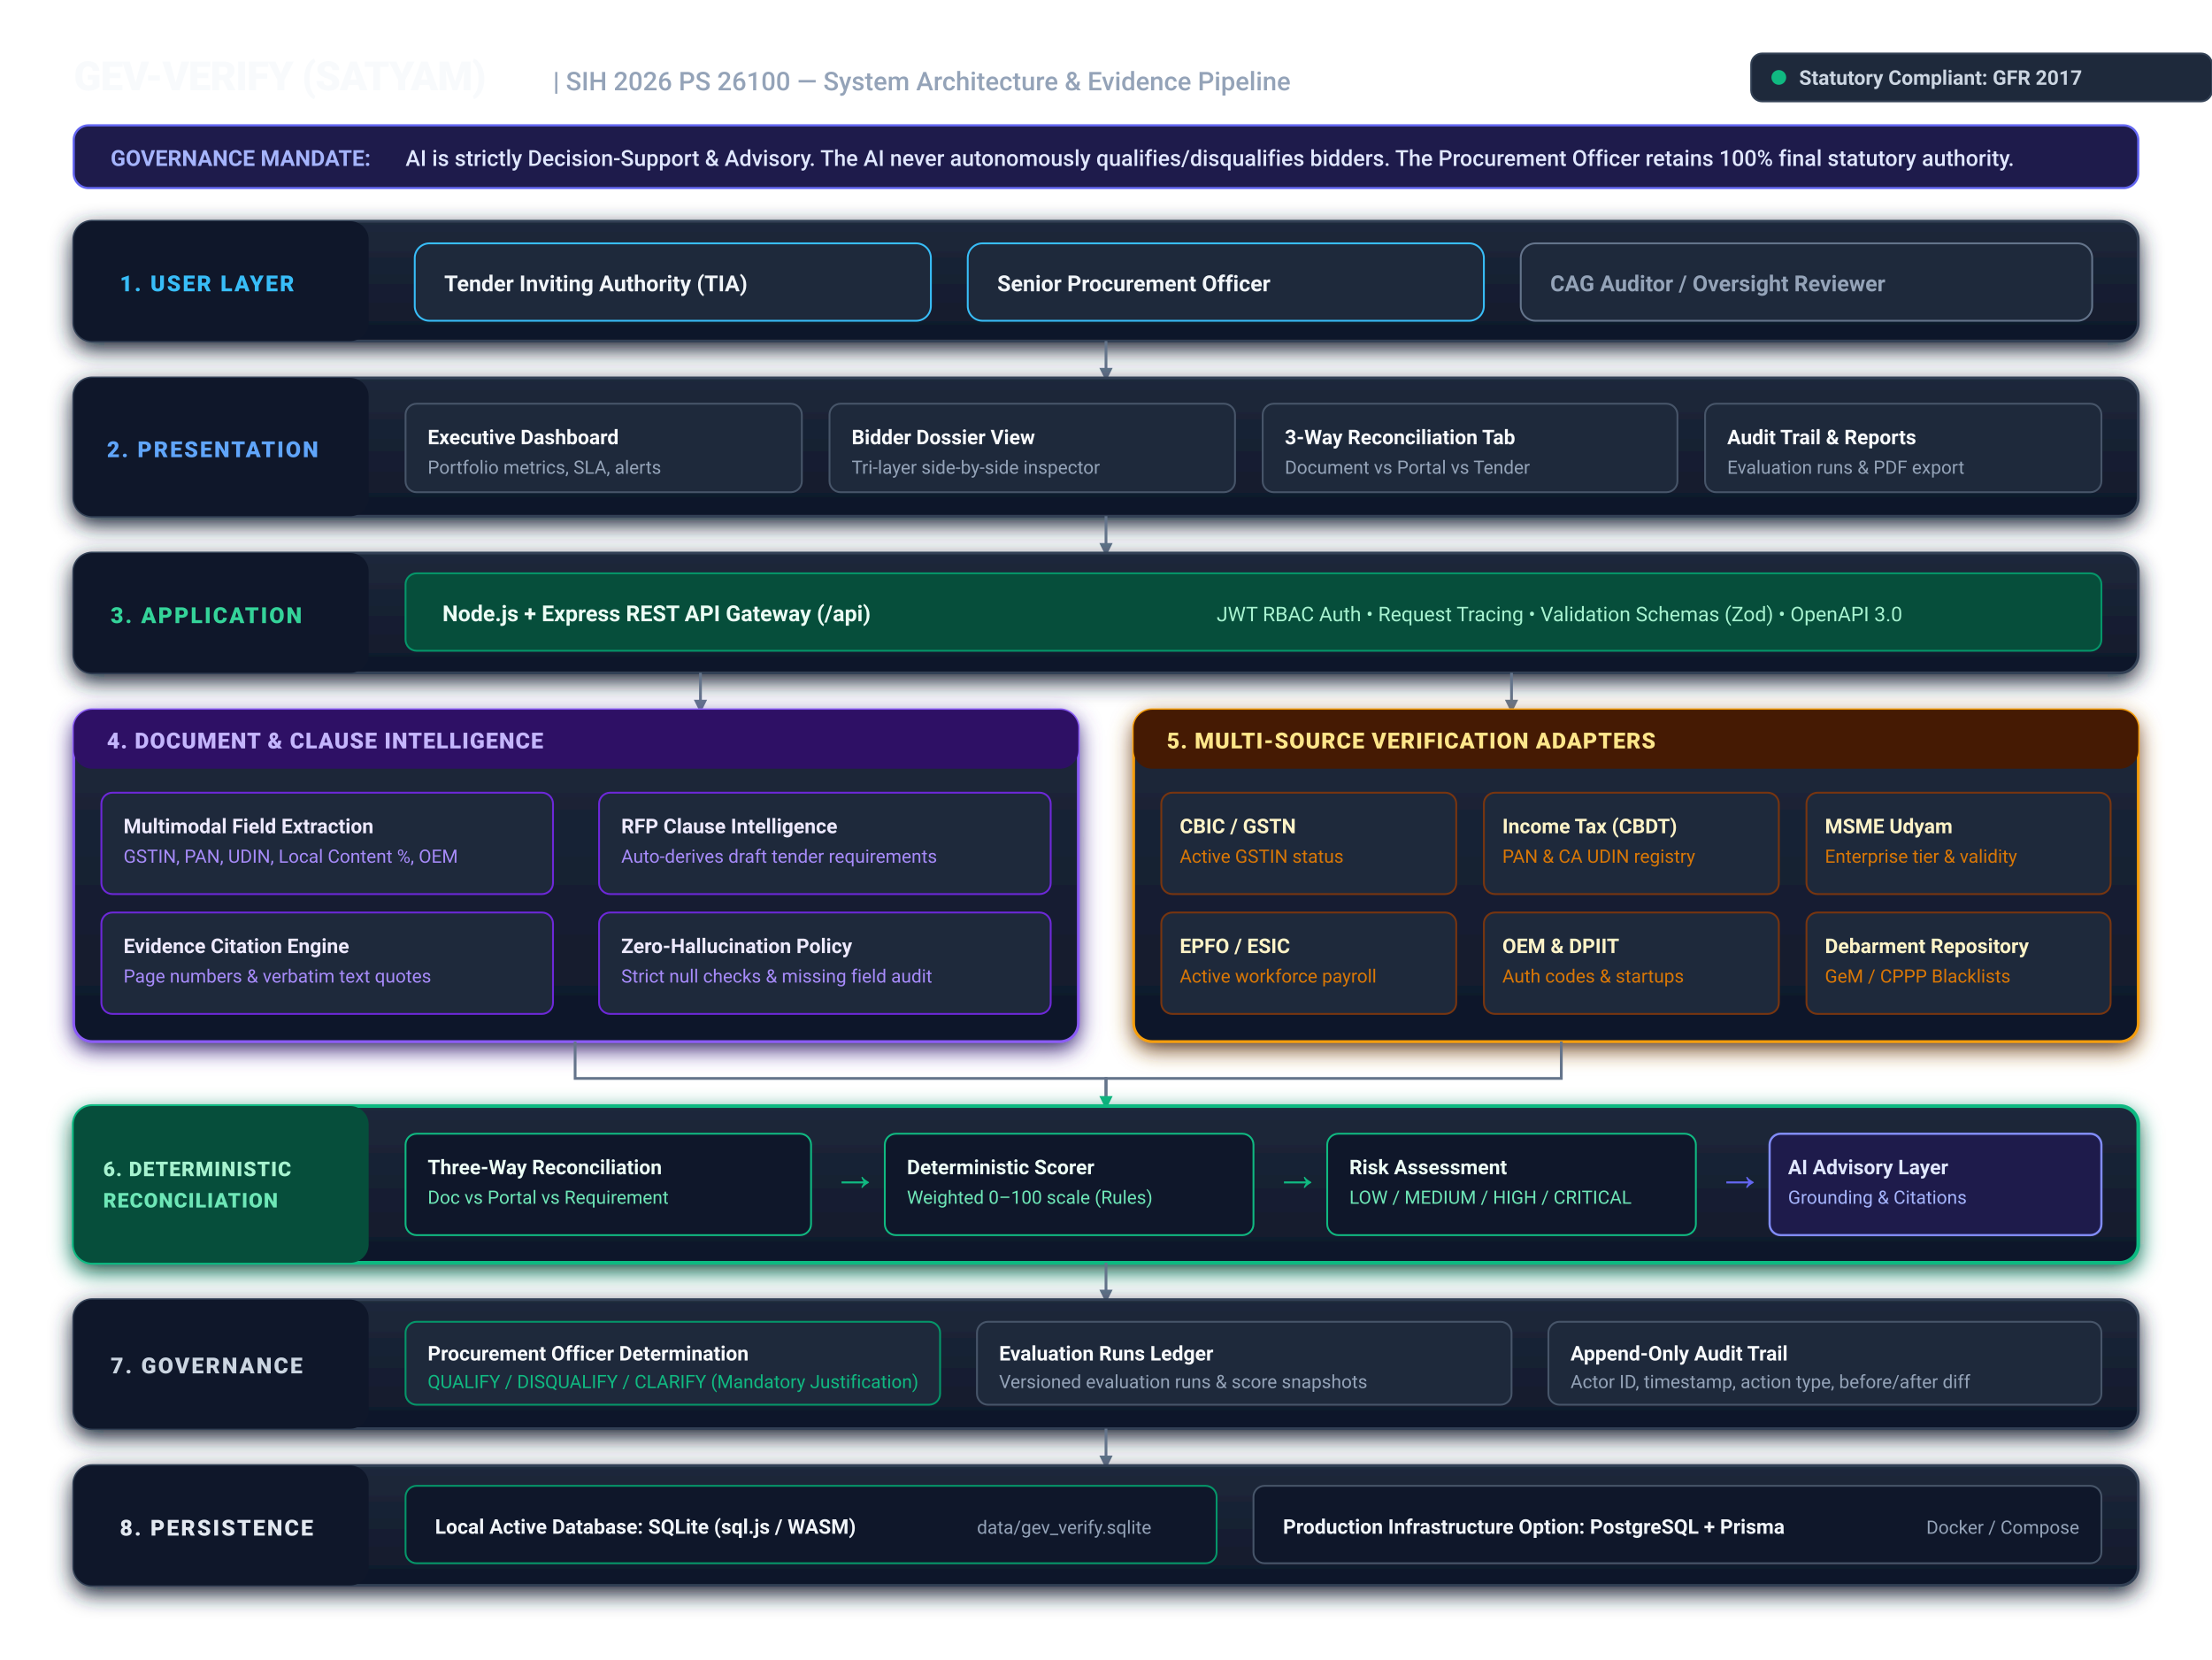
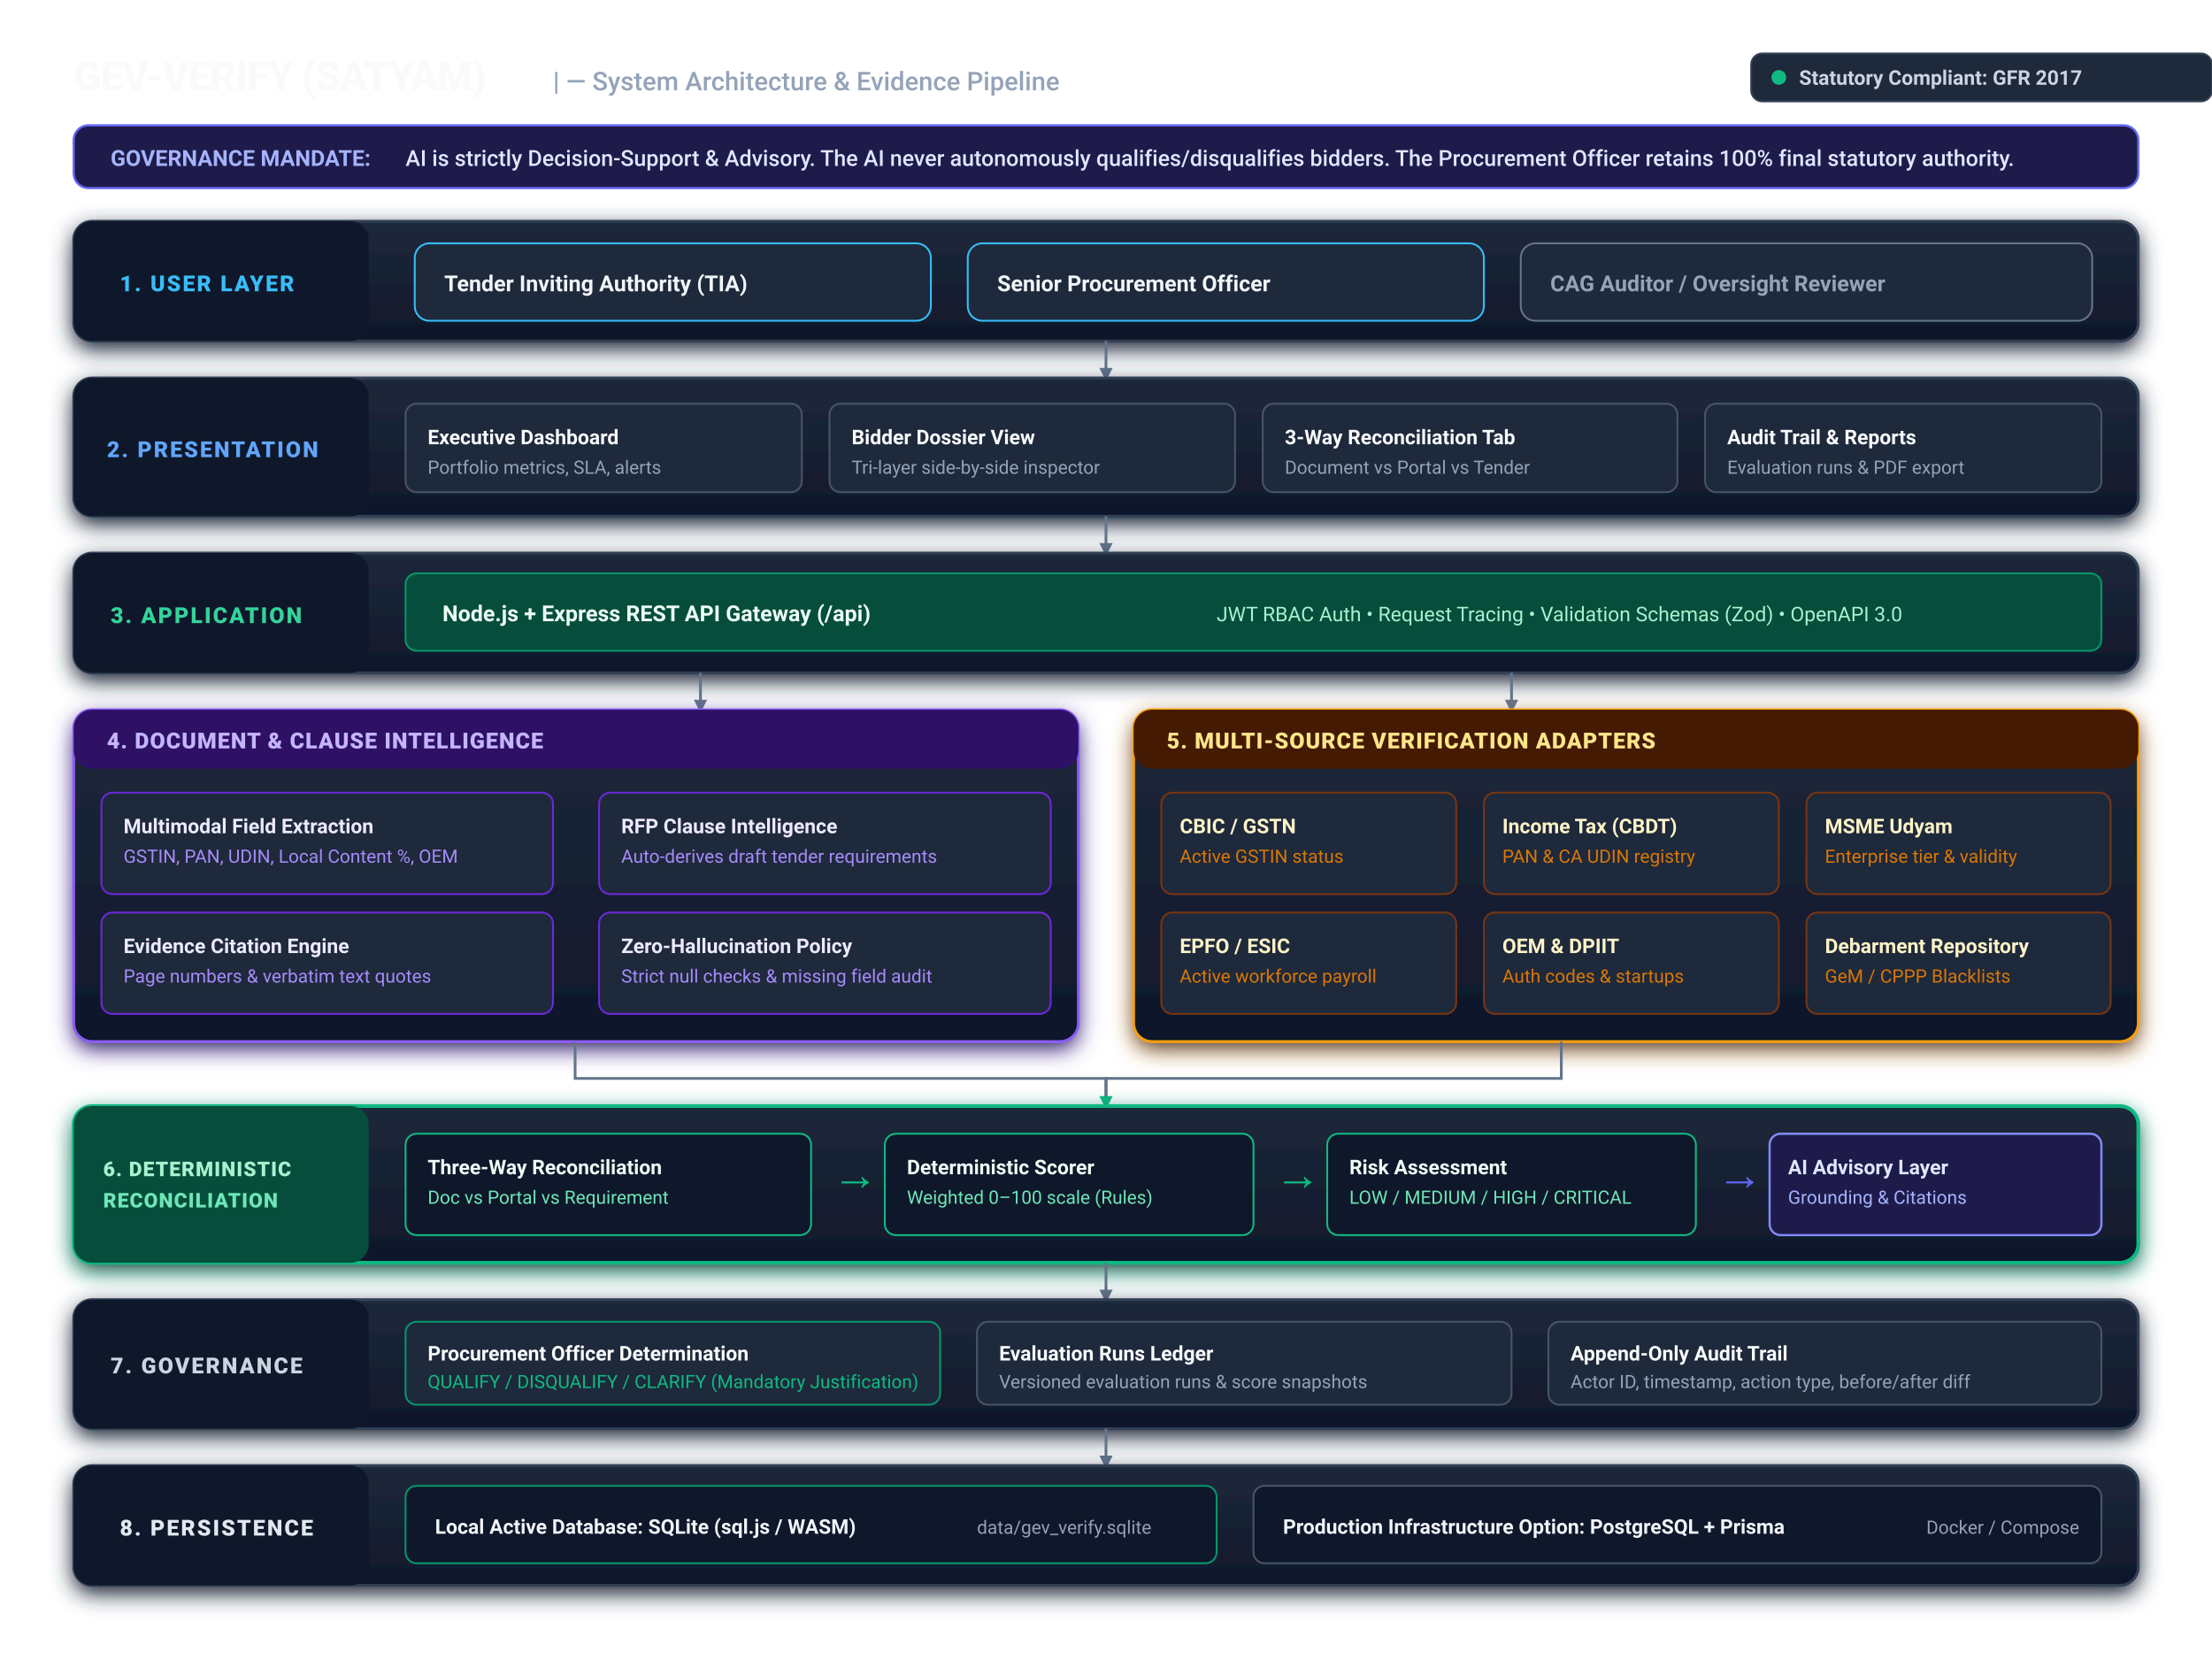
<svg xmlns="http://www.w3.org/2000/svg" viewBox="0 0 1200 900" width="100%" height="100%" style="background-color: #0b0f19; font-family: -apple-system, BlinkMacSystemFont, 'Segoe UI', Roboto, Helvetica, Arial, sans-serif;">
  <defs>
    <linearGradient id="primaryGrad" x1="0%" y1="0%" x2="100%" y2="100%">
      <stop offset="0%" stop-color="#059669" />
      <stop offset="100%" stop-color="#047857" />
    </linearGradient>
    <linearGradient id="accentGrad" x1="0%" y1="0%" x2="100%" y2="100%">
      <stop offset="0%" stop-color="#2563eb" />
      <stop offset="100%" stop-color="#1d4ed8" />
    </linearGradient>
    <linearGradient id="purpleGrad" x1="0%" y1="0%" x2="100%" y2="100%">
      <stop offset="0%" stop-color="#7c3aed" />
      <stop offset="100%" stop-color="#6d28d9" />
    </linearGradient>
    <linearGradient id="amberGrad" x1="0%" y1="0%" x2="100%" y2="100%">
      <stop offset="0%" stop-color="#d97706" />
      <stop offset="100%" stop-color="#b45309" />
    </linearGradient>
    <linearGradient id="cardGrad" x1="0%" y1="0%" x2="0%" y2="100%">
      <stop offset="0%" stop-color="#1e293b" />
      <stop offset="100%" stop-color="#0f172a" />
    </linearGradient>
    <linearGradient id="bannerGrad" x1="0%" y1="0%" x2="100%" y2="0%">
      <stop offset="0%" stop-color="#dc2626" />
      <stop offset="50%" stop-color="#ea580c" />
      <stop offset="100%" stop-color="#d97706" />
    </linearGradient>
    <filter id="shadow" x="-5%" y="-5%" width="110%" height="115%" filterUnits="userSpaceOnUse">
      <feGaussianBlur stdDeviation="6" result="blur" />
      <feOffset dx="0" dy="4" result="offset" />
      <feComponentTransfer>
        <feFuncA type="linear" slope="0.45" />
      </feComponentTransfer>
      <feMerge>
        <feMergeNode in="offset" />
        <feMergeNode in="SourceGraphic" />
      </feMerge>
    </filter>
    <marker id="arrow" viewBox="0 0 10 10" refX="6" refY="5" markerWidth="6" markerHeight="6" orient="auto-start-reverse">
      <path d="M 0 1 L 8 5 L 0 9 z" fill="#64748b" />
    </marker>
    <marker id="arrow-active" viewBox="0 0 10 10" refX="6" refY="5" markerWidth="6" markerHeight="6" orient="auto-start-reverse">
      <path d="M 0 1 L 8 5 L 0 9 z" fill="#10b981" />
    </marker>
  </defs>
  <g transform="translate(40, 25)">
    <text x="0" y="24" fill="#f8fafc" font-size="22" font-weight="800" letter-spacing="-0.5">GEV-VERIFY (SATYAM)</text>
-     <text x="260" y="24" fill="#94a3b8" font-size="14" font-weight="500">| SIH 2026 PS 26100 — System Architecture &amp; Evidence Pipeline</text>
+     <text x="260" y="24" fill="#94a3b8" font-size="14" font-weight="500">|     — System Architecture &amp; Evidence Pipeline</text>
    <rect x="910" y="4" width="250" height="26" rx="6" fill="#1e293b" stroke="#334155" stroke-width="1" />
    <circle cx="925" cy="17" r="4" fill="#10b981" />
    <text x="936" y="21" fill="#cbd5e1" font-size="11" font-weight="600">Statutory Compliant: GFR 2017</text>
  </g>
  <g transform="translate(40, 68)">
    <rect x="0" y="0" width="1120" height="34" rx="8" fill="#1e1b4b" stroke="#6366f1" stroke-width="1.2" />
    <text x="20" y="22" fill="#a5b4fc" font-size="12" font-weight="700">GOVERNANCE MANDATE:</text>
    <text x="180" y="22" fill="#e0e7ff" font-size="12" font-weight="500">AI is strictly Decision-Support &amp; Advisory. The AI never autonomously qualifies/disqualifies bidders. The Procurement Officer retains 100% final statutory authority.</text>
  </g>
  <g transform="translate(40, 120)">
    <rect x="0" y="0" width="1120" height="65" rx="10" fill="url(#cardGrad)" stroke="#334155" stroke-width="1.5" filter="url(#shadow)" />
    <rect x="0" y="0" width="160" height="65" rx="10" fill="#0f172a" />
    <text x="25" y="38" fill="#38bdf8" font-size="12" font-weight="800" letter-spacing="1">1. USER LAYER</text>
    <g transform="translate(185, 12)">
      <rect x="0" y="0" width="280" height="42" rx="8" fill="#1e293b" stroke="#38bdf8" stroke-width="1" />
      <text x="16" y="26" fill="#f1f5f9" font-size="12" font-weight="700">Tender Inviting Authority (TIA)</text>
    </g>
    <g transform="translate(485, 12)">
      <rect x="0" y="0" width="280" height="42" rx="8" fill="#1e293b" stroke="#38bdf8" stroke-width="1" />
      <text x="16" y="26" fill="#f1f5f9" font-size="12" font-weight="700">Senior Procurement Officer</text>
    </g>
    <g transform="translate(785, 12)">
      <rect x="0" y="0" width="310" height="42" rx="8" fill="#1e293b" stroke="#64748b" stroke-width="1" />
      <text x="16" y="26" fill="#94a3b8" font-size="12" font-weight="600">CAG Auditor / Oversight Reviewer</text>
    </g>
  </g>
  <line x1="600" y1="185" x2="600" y2="205" stroke="#64748b" stroke-width="1.5" marker-end="url(#arrow)" />
  <g transform="translate(40, 205)">
    <rect x="0" y="0" width="1120" height="75" rx="10" fill="url(#cardGrad)" stroke="#334155" stroke-width="1.5" filter="url(#shadow)" />
    <rect x="0" y="0" width="160" height="75" rx="10" fill="#0f172a" />
    <text x="18" y="43" fill="#60a5fa" font-size="12" font-weight="800" letter-spacing="1">2. PRESENTATION</text>
    <g transform="translate(180, 14)">
      <rect x="0" y="0" width="215" height="48" rx="6" fill="#1e293b" stroke="#475569" stroke-width="1" />
      <text x="12" y="22" fill="#f8fafc" font-size="11" font-weight="700">Executive Dashboard</text>
      <text x="12" y="38" fill="#94a3b8" font-size="10">Portfolio metrics, SLA, alerts</text>
    </g>
    <g transform="translate(410, 14)">
      <rect x="0" y="0" width="220" height="48" rx="6" fill="#1e293b" stroke="#475569" stroke-width="1" />
      <text x="12" y="22" fill="#f8fafc" font-size="11" font-weight="700">Bidder Dossier View</text>
      <text x="12" y="38" fill="#94a3b8" font-size="10">Tri-layer side-by-side inspector</text>
    </g>
    <g transform="translate(645, 14)">
      <rect x="0" y="0" width="225" height="48" rx="6" fill="#1e293b" stroke="#475569" stroke-width="1" />
      <text x="12" y="22" fill="#f8fafc" font-size="11" font-weight="700">3-Way Reconciliation Tab</text>
      <text x="12" y="38" fill="#94a3b8" font-size="10">Document vs Portal vs Tender</text>
    </g>
    <g transform="translate(885, 14)">
      <rect x="0" y="0" width="215" height="48" rx="6" fill="#1e293b" stroke="#475569" stroke-width="1" />
      <text x="12" y="22" fill="#f8fafc" font-size="11" font-weight="700">Audit Trail &amp; Reports</text>
      <text x="12" y="38" fill="#94a3b8" font-size="10">Evaluation runs &amp; PDF export</text>
    </g>
  </g>
  <line x1="600" y1="280" x2="600" y2="300" stroke="#64748b" stroke-width="1.5" marker-end="url(#arrow)" />
  <g transform="translate(40, 300)">
    <rect x="0" y="0" width="1120" height="65" rx="10" fill="url(#cardGrad)" stroke="#334155" stroke-width="1.5" filter="url(#shadow)" />
    <rect x="0" y="0" width="160" height="65" rx="10" fill="#0f172a" />
    <text x="20" y="38" fill="#34d399" font-size="12" font-weight="800" letter-spacing="1">3. APPLICATION</text>
    <g transform="translate(180, 11)">
      <rect x="0" y="0" width="920" height="42" rx="6" fill="#064e3b" stroke="#059669" stroke-width="1" />
      <text x="20" y="26" fill="#ecfdf5" font-size="12" font-weight="700">Node.js + Express REST API Gateway (/api)</text>
      <text x="440" y="26" fill="#a7f3d0" font-size="11">JWT RBAC Auth • Request Tracing • Validation Schemas (Zod) • OpenAPI 3.0</text>
    </g>
  </g>
  <line x1="380" y1="365" x2="380" y2="385" stroke="#64748b" stroke-width="1.5" marker-end="url(#arrow)" />
  <line x1="820" y1="365" x2="820" y2="385" stroke="#64748b" stroke-width="1.5" marker-end="url(#arrow)" />
  <g transform="translate(40, 385)">
    <g transform="translate(0, 0)">
      <rect x="0" y="0" width="545" height="180" rx="10" fill="url(#cardGrad)" stroke="#8b5cf6" stroke-width="1.5" filter="url(#shadow)" />
      <rect x="0" y="0" width="545" height="32" rx="10" fill="#2e1065" />
      <text x="18" y="21" fill="#c4b5fd" font-size="12" font-weight="800" letter-spacing="0.5">4. DOCUMENT &amp; CLAUSE INTELLIGENCE</text>
      <g transform="translate(15, 45)">
        <rect x="0" y="0" width="245" height="55" rx="6" fill="#1e293b" stroke="#6d28d9" stroke-width="1" />
        <text x="12" y="22" fill="#ede9fe" font-size="11" font-weight="700">Multimodal Field Extraction</text>
        <text x="12" y="38" fill="#a78bfa" font-size="10">GSTIN, PAN, UDIN, Local Content %, OEM</text>
      </g>
      <g transform="translate(285, 45)">
        <rect x="0" y="0" width="245" height="55" rx="6" fill="#1e293b" stroke="#6d28d9" stroke-width="1" />
        <text x="12" y="22" fill="#ede9fe" font-size="11" font-weight="700">RFP Clause Intelligence</text>
        <text x="12" y="38" fill="#a78bfa" font-size="10">Auto-derives draft tender requirements</text>
      </g>
      <g transform="translate(15, 110)">
        <rect x="0" y="0" width="245" height="55" rx="6" fill="#1e293b" stroke="#6d28d9" stroke-width="1" />
        <text x="12" y="22" fill="#ede9fe" font-size="11" font-weight="700">Evidence Citation Engine</text>
        <text x="12" y="38" fill="#a78bfa" font-size="10">Page numbers &amp; verbatim text quotes</text>
      </g>
      <g transform="translate(285, 110)">
        <rect x="0" y="0" width="245" height="55" rx="6" fill="#1e293b" stroke="#6d28d9" stroke-width="1" />
        <text x="12" y="22" fill="#ede9fe" font-size="11" font-weight="700">Zero-Hallucination Policy</text>
        <text x="12" y="38" fill="#a78bfa" font-size="10">Strict null checks &amp; missing field audit</text>
      </g>
    </g>
    <g transform="translate(575, 0)">
      <rect x="0" y="0" width="545" height="180" rx="10" fill="url(#cardGrad)" stroke="#f59e0b" stroke-width="1.5" filter="url(#shadow)" />
      <rect x="0" y="0" width="545" height="32" rx="10" fill="#451a03" />
      <text x="18" y="21" fill="#fde68a" font-size="12" font-weight="800" letter-spacing="0.5">5. MULTI-SOURCE VERIFICATION ADAPTERS</text>
      <g transform="translate(15, 45)">
        <rect x="0" y="0" width="160" height="55" rx="6" fill="#1e293b" stroke="#78350f" stroke-width="1" />
        <text x="10" y="22" fill="#fef3c7" font-size="11" font-weight="700">CBIC / GSTN</text>
        <text x="10" y="38" fill="#d97706" font-size="10">Active GSTIN status</text>
      </g>
      <g transform="translate(190, 45)">
        <rect x="0" y="0" width="160" height="55" rx="6" fill="#1e293b" stroke="#78350f" stroke-width="1" />
        <text x="10" y="22" fill="#fef3c7" font-size="11" font-weight="700">Income Tax (CBDT)</text>
        <text x="10" y="38" fill="#d97706" font-size="10">PAN &amp; CA UDIN registry</text>
      </g>
      <g transform="translate(365, 45)">
        <rect x="0" y="0" width="165" height="55" rx="6" fill="#1e293b" stroke="#78350f" stroke-width="1" />
        <text x="10" y="22" fill="#fef3c7" font-size="11" font-weight="700">MSME Udyam</text>
        <text x="10" y="38" fill="#d97706" font-size="10">Enterprise tier &amp; validity</text>
      </g>
      <g transform="translate(15, 110)">
        <rect x="0" y="0" width="160" height="55" rx="6" fill="#1e293b" stroke="#78350f" stroke-width="1" />
        <text x="10" y="22" fill="#fef3c7" font-size="11" font-weight="700">EPFO / ESIC</text>
        <text x="10" y="38" fill="#d97706" font-size="10">Active workforce payroll</text>
      </g>
      <g transform="translate(190, 110)">
        <rect x="0" y="0" width="160" height="55" rx="6" fill="#1e293b" stroke="#78350f" stroke-width="1" />
        <text x="10" y="22" fill="#fef3c7" font-size="11" font-weight="700">OEM &amp; DPIIT</text>
        <text x="10" y="38" fill="#d97706" font-size="10">Auth codes &amp; startups</text>
      </g>
      <g transform="translate(365, 110)">
        <rect x="0" y="0" width="165" height="55" rx="6" fill="#1e293b" stroke="#78350f" stroke-width="1" />
        <text x="10" y="22" fill="#fef3c7" font-size="11" font-weight="700">Debarment Repository</text>
        <text x="10" y="38" fill="#d97706" font-size="10">GeM / CPPP Blacklists</text>
      </g>
    </g>
  </g>
  <path d="M 312 565 L 312 585 L 600 585 L 600 600" fill="none" stroke="#64748b" stroke-width="1.5" />
  <path d="M 847 565 L 847 585 L 600 585 L 600 600" fill="none" stroke="#64748b" stroke-width="1.5" marker-end="url(#arrow-active)" />
  <g transform="translate(40, 600)">
    <rect x="0" y="0" width="1120" height="85" rx="10" fill="url(#cardGrad)" stroke="#10b981" stroke-width="2" filter="url(#shadow)" />
    <rect x="0" y="0" width="160" height="85" rx="10" fill="#064e3b" />
    <text x="16" y="38" fill="#a7f3d0" font-size="11" font-weight="800" letter-spacing="0.5">6. DETERMINISTIC</text>
    <text x="16" y="55" fill="#6ee7b7" font-size="11" font-weight="800" letter-spacing="0.5">RECONCILIATION</text>
    <g transform="translate(180, 15)">
      <rect x="0" y="0" width="220" height="55" rx="6" fill="#0f172a" stroke="#10b981" stroke-width="1" />
      <text x="12" y="22" fill="#ecfdf5" font-size="11" font-weight="700">Three-Way Reconciliation</text>
      <text x="12" y="38" fill="#6ee7b7" font-size="10">Doc vs Portal vs Requirement</text>
    </g>
    <text x="415" y="47" fill="#10b981" font-size="18" font-weight="900">→</text>
    <g transform="translate(440, 15)">
      <rect x="0" y="0" width="200" height="55" rx="6" fill="#0f172a" stroke="#10b981" stroke-width="1" />
      <text x="12" y="22" fill="#ecfdf5" font-size="11" font-weight="700">Deterministic Scorer</text>
      <text x="12" y="38" fill="#6ee7b7" font-size="10">Weighted 0–100 scale (Rules)</text>
    </g>
    <text x="655" y="47" fill="#10b981" font-size="18" font-weight="900">→</text>
    <g transform="translate(680, 15)">
      <rect x="0" y="0" width="200" height="55" rx="6" fill="#0f172a" stroke="#10b981" stroke-width="1" />
      <text x="12" y="22" fill="#ecfdf5" font-size="11" font-weight="700">Risk Assessment</text>
      <text x="12" y="38" fill="#6ee7b7" font-size="10">LOW / MEDIUM / HIGH / CRITICAL</text>
    </g>
    <text x="895" y="47" fill="#6366f1" font-size="18" font-weight="900">→</text>
    <g transform="translate(920, 15)">
      <rect x="0" y="0" width="180" height="55" rx="6" fill="#1e1b4b" stroke="#818cf8" stroke-width="1.2" />
      <text x="10" y="22" fill="#e0e7ff" font-size="11" font-weight="700">AI Advisory Layer</text>
      <text x="10" y="38" fill="#a5b4fc" font-size="10">Grounding &amp; Citations</text>
    </g>
  </g>
  <line x1="600" y1="685" x2="600" y2="705" stroke="#64748b" stroke-width="1.5" marker-end="url(#arrow)" />
  <g transform="translate(40, 705)">
    <rect x="0" y="0" width="1120" height="70" rx="10" fill="url(#cardGrad)" stroke="#334155" stroke-width="1.5" filter="url(#shadow)" />
    <rect x="0" y="0" width="160" height="70" rx="10" fill="#0f172a" />
    <text x="20" y="40" fill="#cbd5e1" font-size="12" font-weight="800" letter-spacing="1">7. GOVERNANCE</text>
    <g transform="translate(180, 12)">
      <rect x="0" y="0" width="290" height="45" rx="6" fill="#1e293b" stroke="#059669" stroke-width="1" />
      <text x="12" y="21" fill="#f8fafc" font-size="11" font-weight="700">Procurement Officer Determination</text>
      <text x="12" y="36" fill="#10b981" font-size="10">QUALIFY / DISQUALIFY / CLARIFY (Mandatory Justification)</text>
    </g>
    <g transform="translate(490, 12)">
      <rect x="0" y="0" width="290" height="45" rx="6" fill="#1e293b" stroke="#475569" stroke-width="1" />
      <text x="12" y="21" fill="#f8fafc" font-size="11" font-weight="700">Evaluation Runs Ledger</text>
      <text x="12" y="36" fill="#94a3b8" font-size="10">Versioned evaluation runs &amp; score snapshots</text>
    </g>
    <g transform="translate(800, 12)">
      <rect x="0" y="0" width="300" height="45" rx="6" fill="#1e293b" stroke="#475569" stroke-width="1" />
      <text x="12" y="21" fill="#f8fafc" font-size="11" font-weight="700">Append-Only Audit Trail</text>
      <text x="12" y="36" fill="#94a3b8" font-size="10">Actor ID, timestamp, action type, before/after diff</text>
    </g>
  </g>
  <line x1="600" y1="775" x2="600" y2="795" stroke="#64748b" stroke-width="1.5" marker-end="url(#arrow)" />
  <g transform="translate(40, 795)">
    <rect x="0" y="0" width="1120" height="65" rx="10" fill="url(#cardGrad)" stroke="#334155" stroke-width="1.5" filter="url(#shadow)" />
    <rect x="0" y="0" width="160" height="65" rx="10" fill="#0f172a" />
    <text x="25" y="38" fill="#e2e8f0" font-size="12" font-weight="800" letter-spacing="1">8. PERSISTENCE</text>
    <g transform="translate(180, 11)">
      <rect x="0" y="0" width="440" height="42" rx="6" fill="#0f172a" stroke="#059669" stroke-width="1" />
      <text x="16" y="26" fill="#f1f5f9" font-size="11" font-weight="700">Local Active Database: SQLite (sql.js / WASM)</text>
      <text x="310" y="26" fill="#94a3b8" font-size="10">data/gev_verify.sqlite</text>
    </g>
    <g transform="translate(640, 11)">
      <rect x="0" y="0" width="460" height="42" rx="6" fill="#0f172a" stroke="#475569" stroke-width="1" />
      <text x="16" y="26" fill="#f1f5f9" font-size="11" font-weight="700">Production Infrastructure Option: PostgreSQL + Prisma</text>
      <text x="365" y="26" fill="#94a3b8" font-size="10">Docker / Compose</text>
    </g>
  </g>
</svg>
